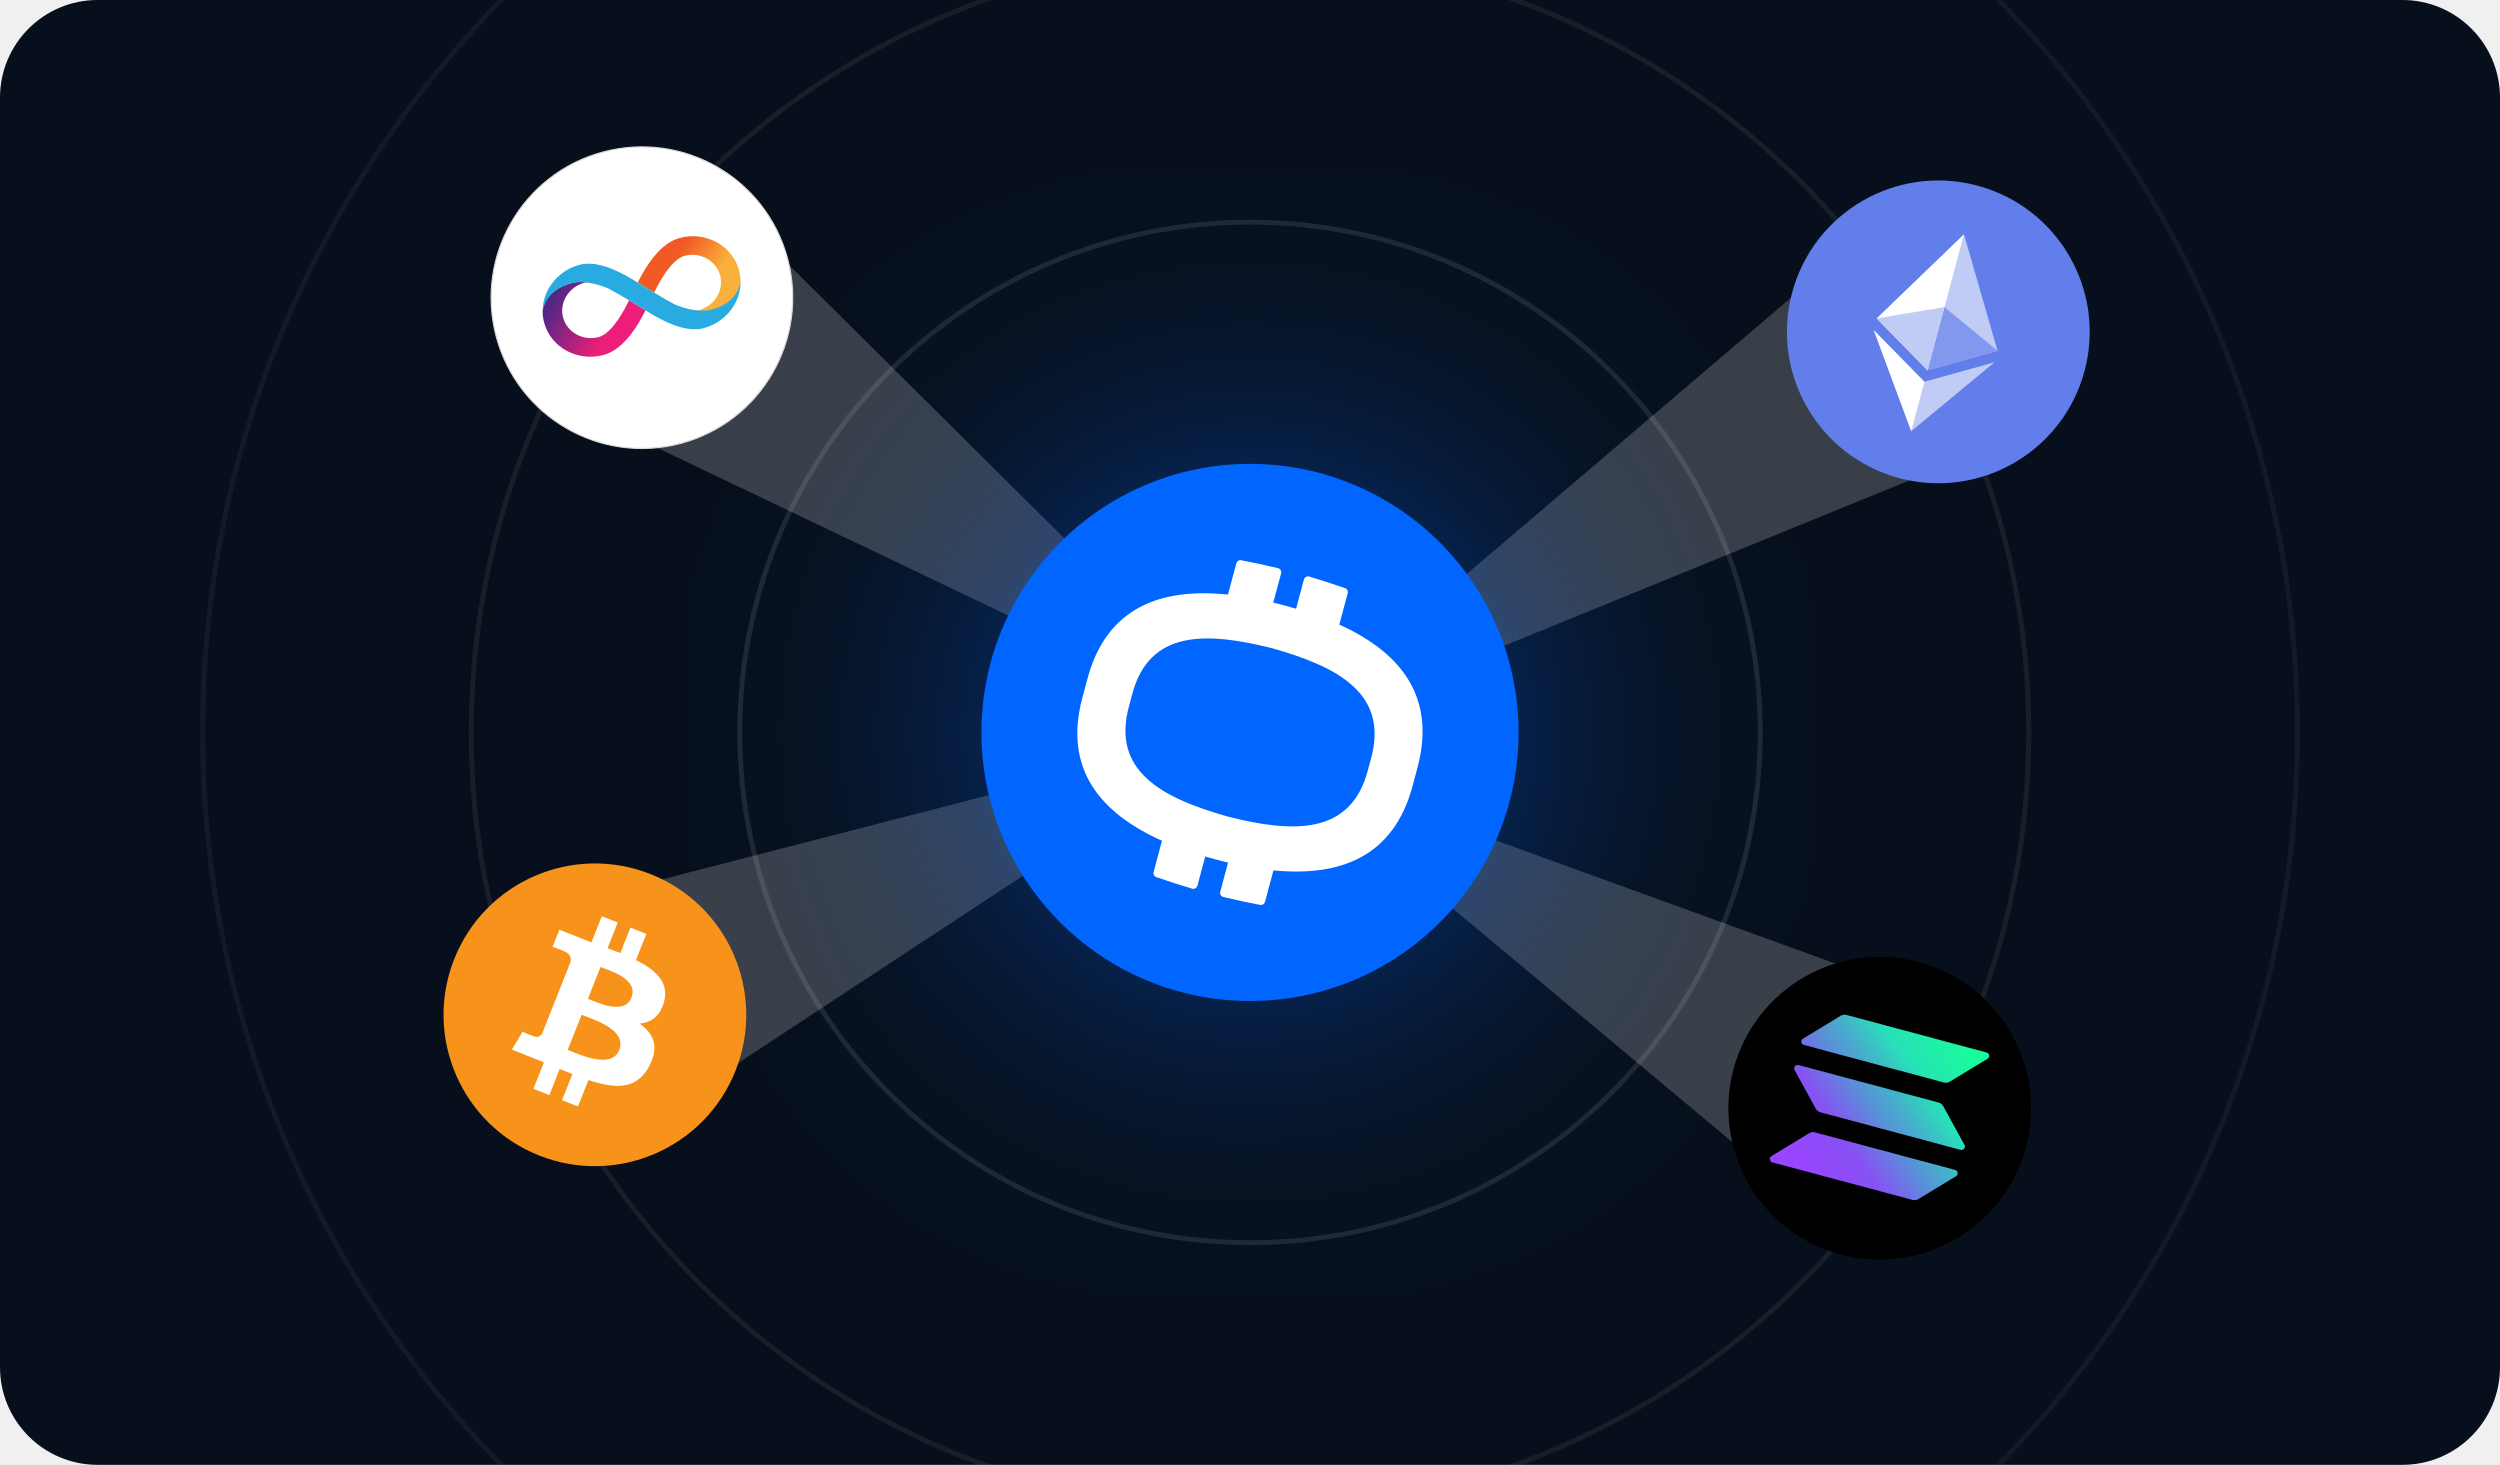
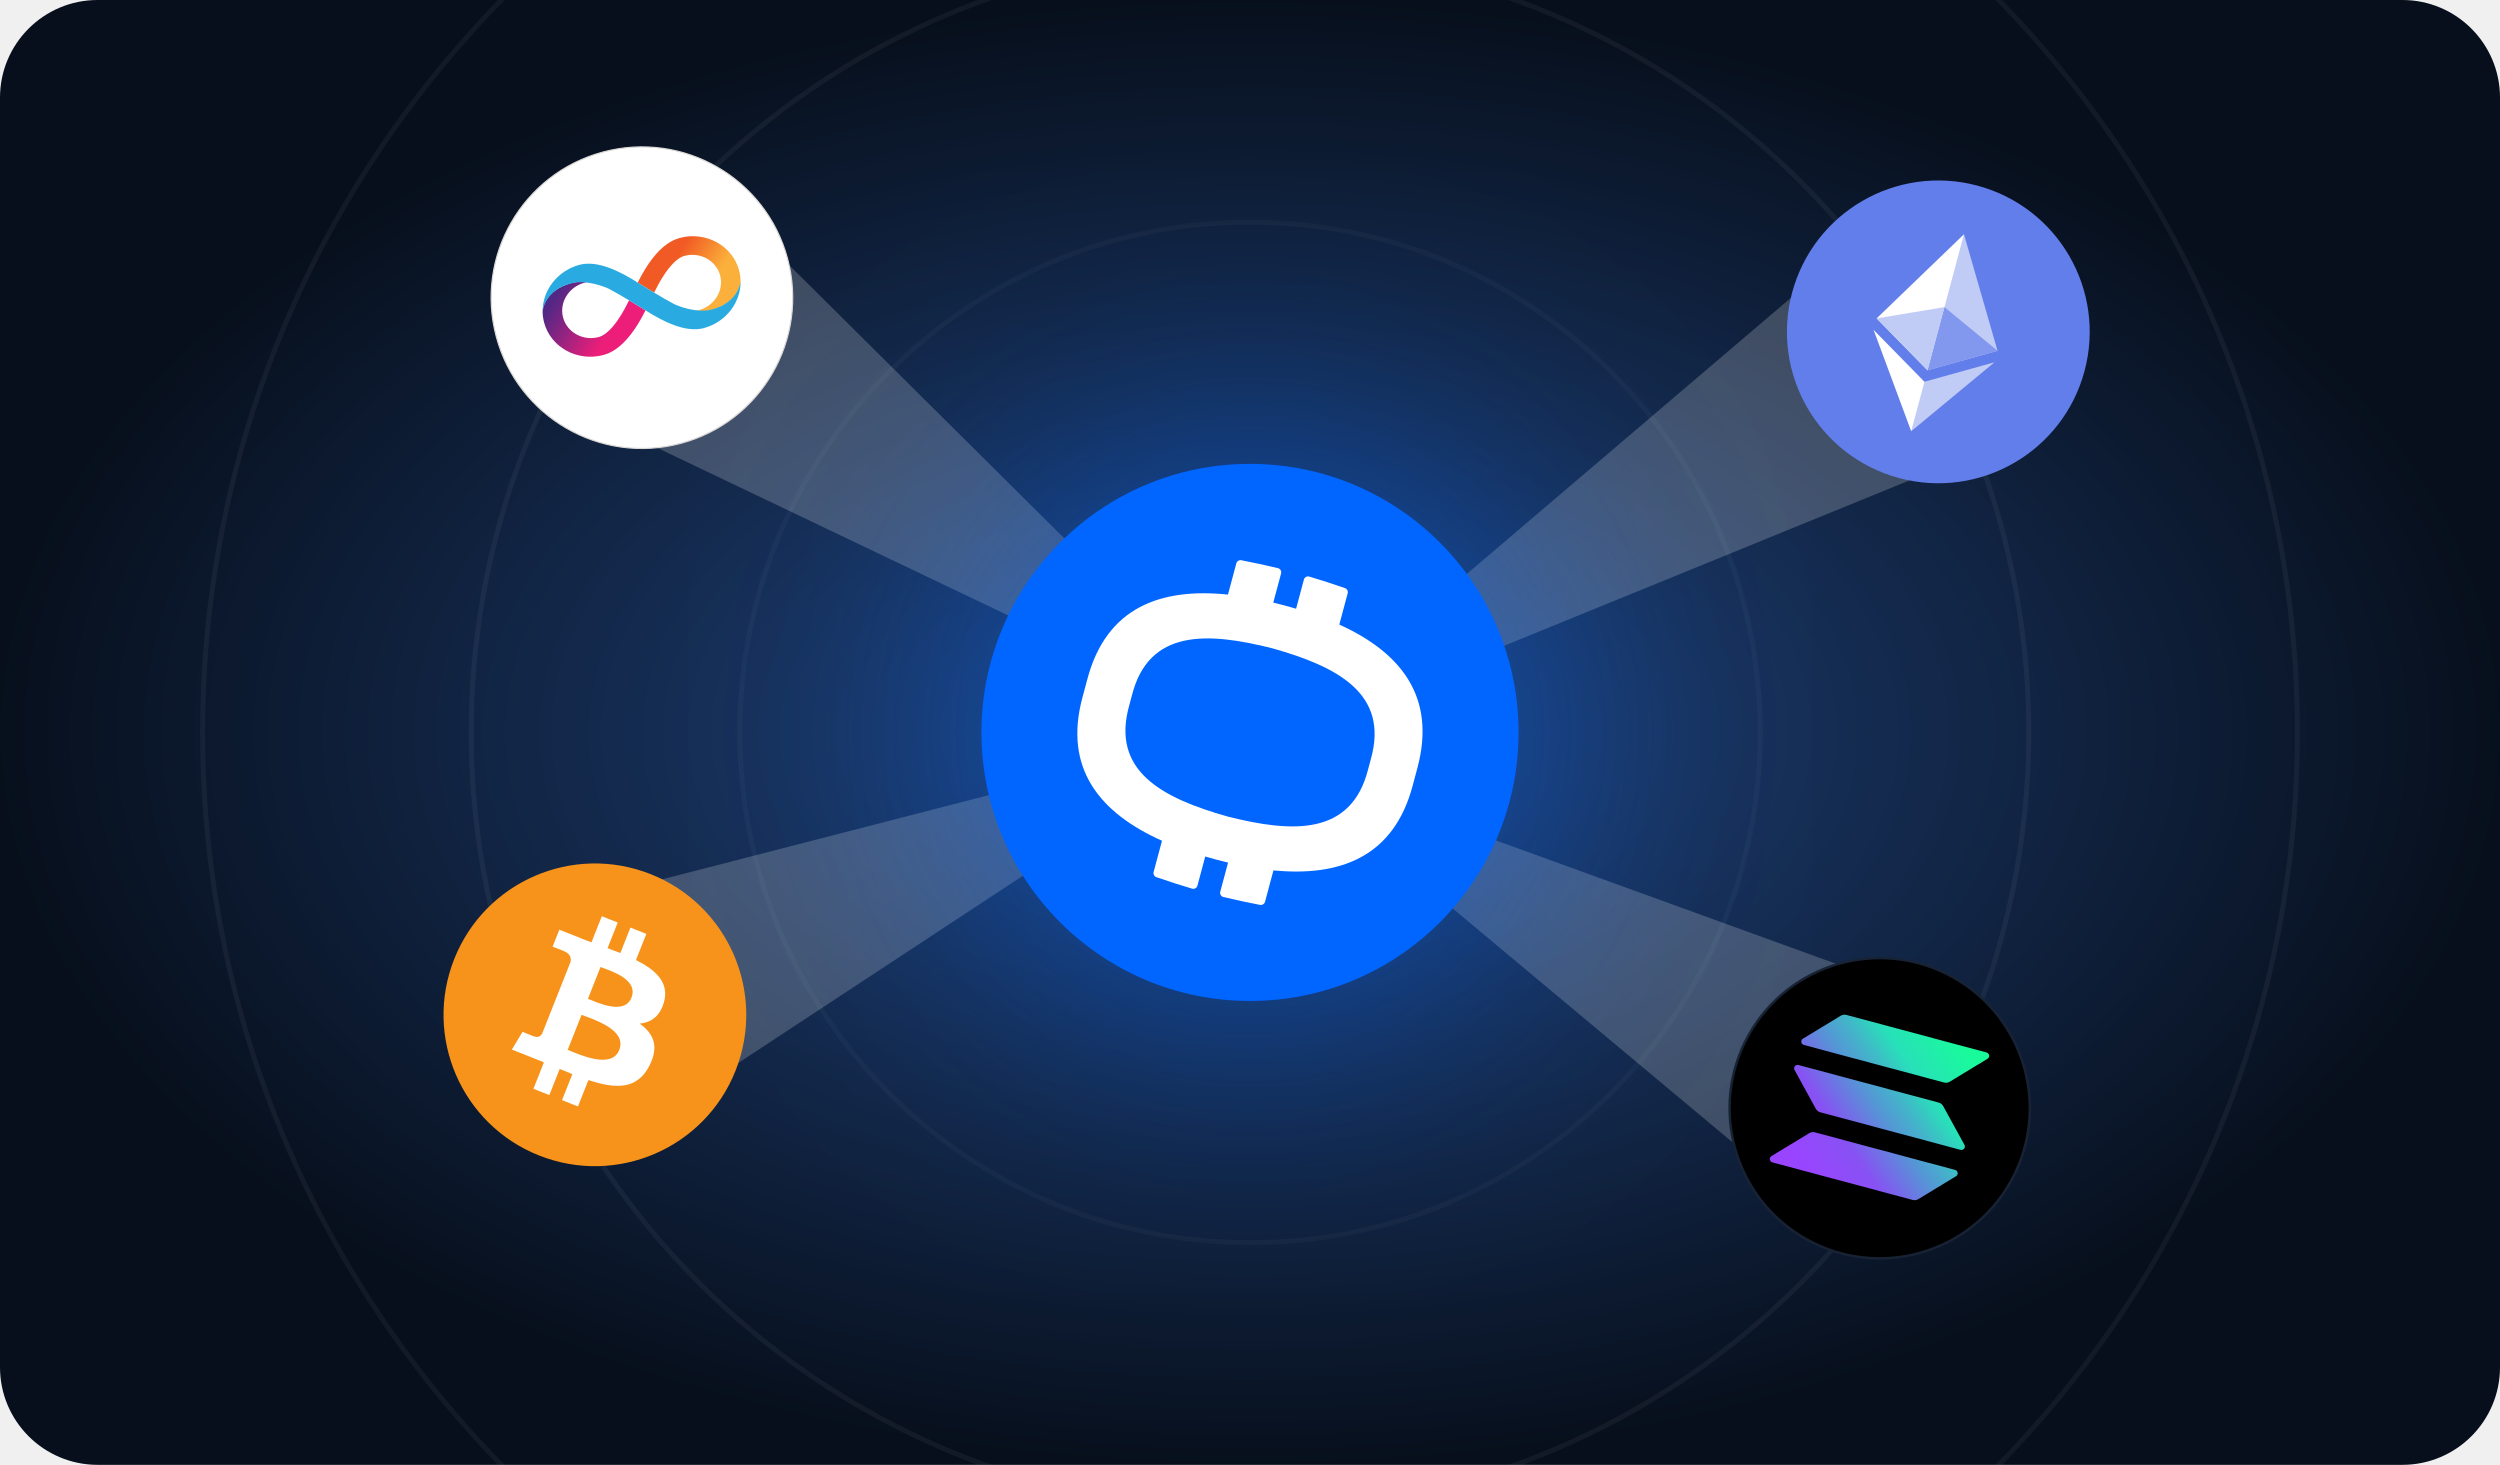
<svg xmlns="http://www.w3.org/2000/svg" xmlns:xlink="http://www.w3.org/1999/xlink" width="1024" height="600" fill="none">
  <defs>
-     <path id="reuse-0" fill="#fff" d="M0 0h124v124H0z" />
+     <path id="r" fill="#fff" d="M0 0h124v124H0z" />
  </defs>
  <g clip-path="url(#a)">
-     <rect width="1024" height="600" fill="#070F1C" rx="40" />
-     <circle cx="512" cy="300" r="209" stroke="#fff" stroke-width="2" opacity=".1" />
-     <circle cx="512" cy="300" r="319" stroke="#fff" stroke-width="2" opacity=".07" />
+     <rect width="1024" height="600" fill="url(#b)" rx="40" />
+     <circle cx="512" cy="300" r="209" stroke="#fff" stroke-width="2" opacity=".03" />
+     <circle cx="512" cy="300" r="319" stroke="#fff" stroke-width="2" opacity=".05" />
    <circle cx="512" cy="300" r="429" stroke="#fff" stroke-width="2" opacity=".05" />
-     <path fill="url(#b)" d="M518.5 302.5 228.5 164l72-78 218 216.5Z" opacity=".2" />
-     <path fill="url(#c)" d="M520.5 303.5 767 93.5 822 180.5l-301.5 123Z" opacity=".2" />
-     <path fill="url(#d)" d="M510.5 298.499 265 460l-45.5-86.5 291-75.001Z" opacity=".2" />
-     <path fill="url(#e)" d="M522.5 311.5 794 410l-55.5 82-216-180.5Z" opacity=".2" />
-     <g filter="url(#f)" opacity=".5">
-       <circle cx="512" cy="300" r="110" fill="url(#g)" />
+     <path fill="url(#c)" d="M518.5 302.5 228.5 164l72-78 218 216.5Z" opacity=".2" />
+     <path fill="url(#d)" d="M520.5 303.5 767 93.5l55 87-301.5 123Z" opacity=".2" />
+     <path fill="url(#e)" d="M510.5 298.499 265 460l-45.5-86.5 291-75.001Z" opacity=".2" />
+     <path fill="url(#f)" d="M522.5 311.5 794 410l-55.5 82-216-180.5Z" opacity=".2" />
+     <g filter="url(#g)" opacity=".5">
+       <circle cx="512" cy="300" r="110" fill="url(#h)" />
    </g>
-     <circle cx="512" cy="300" r="110" fill="url(#h)" />
-     <path fill="#fff" fill-rule="evenodd" d="m521.603 356.513-3.447 12.864c-.238.887-1.117 1.443-2.019 1.272-4.937-.937-9.955-2.025-15.031-3.228-.963-.228-1.545-1.208-1.289-2.165l3.2-11.943a185.19 185.19 0 0 1-4.93-1.241c-1.489-.402-2.962-.818-4.419-1.249l-3.198 11.938c-.257.956-1.249 1.514-2.197 1.231-4.999-1.491-9.89-3.052-14.636-4.701-.868-.302-1.353-1.224-1.115-2.112l3.432-12.808c-25.141-11.262-40.575-29.34-32.538-58.87l1.939-7.237c7.821-29.651 30.217-37.556 57.616-34.722l3.43-12.801c.238-.888 1.119-1.444 2.022-1.271 4.935.945 9.95 2.039 15.025 3.247.962.229 1.543 1.208 1.287 2.164l-3.199 11.938c1.477.355 2.961.731 4.451 1.127 1.651.443 3.283.903 4.893 1.382l3.198-11.934c.256-.956 1.25-1.514 2.198-1.23 4.997 1.496 9.887 3.062 14.632 4.719.867.303 1.35 1.224 1.112 2.111l-3.439 12.833c24.809 11.248 39.873 29.298 32.003 58.671l-1.939 7.237c-7.754 29.399-29.918 37.427-57.042 34.778Zm38.788-41.431 1.091-4.072c7.615-26.929-13.688-37.928-40.194-45.427-26.828-6.792-50.777-7.918-57.646 19.21l-1.091 4.073c-7.648 27.052 13.655 38.051 40.285 45.583 26.704 6.759 50.653 7.885 57.555-19.367Z" clip-rule="evenodd" />
-     <g clip-path="url(#i)">
+     <circle cx="512" cy="300" r="110" fill="url(#i)" />
+     <path fill="#fff" fill-rule="evenodd" d="m521.603 356.513-3.447 12.864a1.754 1.754 0 0 1-2.019 1.272 341.239 341.239 0 0 1-15.031-3.228 1.756 1.756 0 0 1-1.289-2.165l3.2-11.943a185.19 185.19 0 0 1-4.93-1.241 192.004 192.004 0 0 1-4.419-1.249l-3.198 11.938a1.756 1.756 0 0 1-2.197 1.231 345.8 345.8 0 0 1-14.636-4.701 1.754 1.754 0 0 1-1.115-2.112l3.432-12.808c-25.141-11.262-40.575-29.34-32.538-58.87l1.939-7.237c7.821-29.651 30.217-37.556 57.616-34.722l3.43-12.801a1.753 1.753 0 0 1 2.022-1.271 346.24 346.24 0 0 1 15.025 3.247 1.756 1.756 0 0 1 1.287 2.164l-3.199 11.938c1.477.355 2.961.731 4.451 1.127 1.651.443 3.283.903 4.893 1.382l3.198-11.934a1.755 1.755 0 0 1 2.198-1.23 341.712 341.712 0 0 1 14.632 4.719 1.753 1.753 0 0 1 1.112 2.111l-3.439 12.833c24.809 11.248 39.873 29.298 32.003 58.671l-1.939 7.237c-7.754 29.399-29.918 37.427-57.042 34.778Zm38.788-41.431 1.091-4.072c7.615-26.929-13.688-37.928-40.194-45.427-26.828-6.792-50.777-7.918-57.646 19.21l-1.091 4.073c-7.648 27.052 13.655 38.051 40.285 45.583 26.704 6.759 50.653 7.885 57.555-19.367Z" clip-rule="evenodd" />
+     <g clip-path="url(#j)">
      <circle cx="262.934" cy="121.934" r="61.75" fill="#fff" stroke="#DBD9D6" stroke-width=".5" transform="rotate(-15 262.934 121.934)" />
-       <path fill="url(#j)" d="M278.383 97.469c-4.463 1.196-8.729 4.74-12.69 10.531-1.88 2.745-3.387 5.549-4.486 7.765l.017.01-.004-.014s3.209 1.993 6.731 4.105c1.022-2.122 2.527-5.043 4.413-7.818 3.524-5.15 6.282-6.777 7.988-7.234 6.418-1.72 12.966 1.867 14.607 7.99 1.63 6.083-2.261 12.466-8.656 14.223-.291.078-.676.137-1.173.169 2.083.286 4.246.317 6.159-.195 11.756-3.15 12.045-11.275 12.052-11.859-.021-1.464-.226-2.952-.623-4.432-2.721-10.156-13.646-16.105-24.335-13.241Z" />
-       <path fill="url(#k)" d="M247.218 145.402c4.464-1.197 8.729-4.741 12.69-10.531 1.88-2.745 3.387-5.55 4.487-7.766l-.018-.01.004.014s-3.208-1.993-6.731-4.105c-1.022 2.122-2.527 5.043-4.413 7.819-3.524 5.149-6.282 6.776-7.987 7.233-6.423 1.706-12.97-1.88-14.611-8.003-1.63-6.083 2.261-12.466 8.655-14.223.291-.078.676-.138 1.173-.169-2.082-.286-4.245-.318-6.158.195-11.756 3.15-12.032 11.271-12.056 11.845.024 1.478.226 2.952.623 4.432 2.728 10.183 13.653 16.133 24.342 13.269Z" />
+       <path fill="url(#k)" d="M278.383 97.469c-4.463 1.196-8.729 4.74-12.69 10.531-1.88 2.745-3.387 5.549-4.486 7.765l.017.01-.004-.014s3.209 1.993 6.731 4.105c1.022-2.122 2.527-5.043 4.413-7.818 3.524-5.15 6.282-6.777 7.988-7.234 6.418-1.72 12.966 1.867 14.607 7.99 1.63 6.083-2.261 12.466-8.656 14.223a6.167 6.167 0 0 1-1.173.169c2.083.286 4.246.317 6.159-.195 11.756-3.15 12.045-11.275 12.052-11.859a18.107 18.107 0 0 0-.623-4.432c-2.721-10.156-13.646-16.105-24.335-13.241Z" />
+       <path fill="url(#l)" d="M247.218 145.402c4.464-1.197 8.729-4.741 12.69-10.531 1.88-2.745 3.387-5.55 4.487-7.766l-.018-.01.004.014s-3.208-1.993-6.731-4.105c-1.022 2.122-2.527 5.043-4.413 7.819-3.524 5.149-6.282 6.776-7.987 7.233-6.423 1.706-12.97-1.88-14.611-8.003-1.63-6.083 2.261-12.466 8.655-14.223a6.087 6.087 0 0 1 1.173-.169c-2.082-.286-4.245-.318-6.158.195-11.756 3.15-12.032 11.271-12.056 11.845.024 1.478.226 2.952.623 4.432 2.728 10.183 13.653 16.133 24.342 13.269Z" />
      <path fill="#29ABE2" d="M291.22 126.845c-6.057 1.462-13.554-1.506-15.138-2.318-4.1-2.103-13.876-8.142-14.642-8.621-7.214-4.63-16.603-9.448-24.117-7.435l-.014.004-.014.003c-9.111 2.485-15.154 10.595-15.041 19.223.01-.57.967-9.034 12.074-11.719 6.057-1.463 13.599 1.566 15.198 2.374 4.1 2.103 13.875 8.142 14.642 8.621 7.21 4.616 16.599 9.435 24.113 7.422l.014-.004.014-.004c9.111-2.485 15.168-10.598 15.041-19.223-.024.574-1.013 8.974-12.13 11.677Z" />
    </g>
-     <g clip-path="url(#l)">
+     <g clip-path="url(#m)">
      <circle cx="793.934" cy="135.934" r="62" fill="#627EEA" transform="rotate(15 793.934 135.934)" />
-       <g clip-path="url(#m)">
+       <g clip-path="url(#n)">
        <path fill="#C1CCF6" d="m804.44 95.958-1.034 1.693-14.293 53.343.397.685 28.682-8.002-13.752-47.719Z" />
        <path fill="#fff" d="m804.44 95.958-35.77 34.45 20.84 21.271 6.937-25.891 7.993-29.83Z" />
        <path fill="#C1CCF6" d="m788.253 156.367-.404.29-5.092 19.001.067.972 34.125-28.253-28.696 7.99Z" />
        <path fill="#fff" d="m782.824 176.631 5.43-20.264-20.842-21.263 15.412 41.527Z" />
        <path fill="#8198EE" d="m789.51 151.679 28.682-8.001-21.745-17.89-6.937 25.891Z" />
        <path fill="#C1CCF6" d="m768.67 130.408 20.84 21.271 6.937-25.891-27.777 4.62Z" />
      </g>
    </g>
-     <g clip-path="url(#n)">
+     <g clip-path="url(#o)">
      <path fill="#F7931A" d="M301.297 438.508c-12.611 31.824-48.638 47.4-80.469 34.787-31.818-12.609-47.397-48.635-34.783-80.455 12.608-31.828 48.635-47.406 80.457-34.797 31.829 12.611 47.406 48.64 34.794 80.465h.001Z" />
-       <path fill="#fff" d="M271.942 410.539c2.317-8.015-3.322-13.243-11.445-17.314l4.244-10.709-6.519-2.582-4.132 10.427c-1.714-.68-3.479-1.34-5.233-1.995l4.16-10.495-6.515-2.582-4.245 10.705c-1.422-.53-2.819-1.053-4.171-1.588l.013-.034-8.99-3.565-2.757 6.962s4.85 1.816 4.735 1.873c2.64 1.046 2.892 2.92 2.618 4.342l-4.834 12.199c.182.073.417.175.671.319-.217-.086-.448-.179-.689-.271l-6.774 17.089c-.445.785-1.459 1.917-3.305 1.189.055.107-4.738-1.879-4.738-1.879l-4.381 7.272 8.484 3.361c1.578.627 3.121 1.27 4.643 1.883l-4.289 10.832 6.511 2.581 4.247-10.716c1.773.745 3.497 1.445 5.188 2.113l-4.23 10.665 6.52 2.583 4.286-10.811c11.209 3.714 19.974 3.993 25.004-5.921 4.053-7.982 1.62-13.224-4.009-17.183 4.542-.427 8.249-2.881 9.935-8.749l-.002-.002-.001.001Zm-18.298 19.544c-3.204 8.096-16.699 1.683-21.119-.063l5.689-14.35c4.418 1.753 18.776 5.971 15.431 14.413h-.001Zm4.991-21.447c-2.919 7.363-14.138 1.924-17.818.466l5.158-13.015c3.68 1.458 15.703 4.869 12.661 12.549h-.001Z" />
+       <path fill="#fff" d="M271.942 410.539c2.317-8.015-3.322-13.243-11.445-17.314l4.244-10.709-6.519-2.582-4.132 10.427c-1.714-.68-3.479-1.34-5.233-1.995l4.16-10.495-6.515-2.582-4.245 10.705a224.449 224.449 0 0 1-4.171-1.588l.013-.034-8.99-3.565-2.757 6.962s4.85 1.816 4.735 1.873c2.64 1.046 2.892 2.92 2.618 4.342l-4.834 12.199c.182.073.417.175.671.319-.217-.086-.448-.179-.689-.271l-6.774 17.089c-.445.785-1.459 1.917-3.305 1.189.055.107-4.738-1.879-4.738-1.879l-4.381 7.272 8.484 3.361c1.578.627 3.121 1.27 4.643 1.883l-4.289 10.832 6.511 2.581 4.247-10.716c1.773.745 3.497 1.445 5.188 2.113l-4.23 10.665 6.52 2.583 4.286-10.811c11.209 3.714 19.974 3.993 25.004-5.921 4.053-7.982 1.62-13.224-4.009-17.183 4.542-.427 8.249-2.881 9.935-8.749l-.002-.002-.001.001Zm-18.298 19.544c-3.204 8.096-16.699 1.683-21.119-.063l5.689-14.35c4.418 1.753 18.776 5.971 15.431 14.413h-.001Zm4.991-21.447c-2.919 7.363-14.138 1.924-17.818.466l5.158-13.015c3.68 1.458 15.703 4.869 12.661 12.549h-.001Z" />
    </g>
-     <g clip-path="url(#o)">
-       <path fill="#000" d="M824.148 483.988c-16.596 29.939-54.326 40.756-84.273 24.157-29.933-16.593-40.753-54.322-24.154-84.258 16.593-29.944 54.323-40.762 84.261-24.168 29.944 16.596 40.762 54.329 24.165 84.269h.001Z" />
-       <path fill="url(#p)" d="m801.206 481.769-15.502 9.409c-.337.204-.715.338-1.109.393-.394.055-.796.029-1.182-.074l-57.415-15.384a1.487 1.487 0 0 1-.711-.431c-.189-.208-.314-.465-.357-.739-.044-.274-.005-.553.112-.804.117-.25.307-.461.546-.606l15.511-9.406c.336-.204.712-.338 1.105-.393.393-.055.795-.031 1.18.072l57.411 15.383c.274.074.521.223.711.431.19.208.314.464.358.739.043.274.004.553-.113.804-.117.25-.306.461-.545.606Zm-5.284-28.727c-.19-.345-.45-.65-.763-.894a2.968 2.968 0 0 0-1.061-.527l-57.415-15.385a1.486 1.486 0 0 0-.831.018 1.428 1.428 0 0 0-.679.461c-.175.215-.281.477-.305.752-.024.276.035.553.17.798l8.73 15.902c.189.344.448.648.761.892.312.245.672.424 1.057.528l57.411 15.383c.274.074.563.068.831-.017s.504-.245.68-.461c.174-.215.28-.477.304-.752.024-.276-.035-.553-.169-.798l-8.721-15.9Zm-57.037-25.024 57.415 15.384c.386.103.788.128 1.182.073.394-.054.772-.188 1.109-.393l15.502-9.408c.239-.145.428-.356.545-.607.117-.25.156-.53.113-.804-.044-.274-.168-.53-.358-.738-.19-.208-.437-.358-.711-.431l-57.411-15.383a2.974 2.974 0 0 0-1.18-.072c-.393.055-.769.189-1.105.393l-15.508 9.407c-.239.145-.429.355-.545.605-.117.251-.157.53-.113.804.043.273.167.53.356.738.189.208.436.358.709.432Z" />
+     <g clip-path="url(#p)">
+       <path fill="#000" stroke="#172335" d="m823.71 483.746-.148.266c-16.537 29.495-53.828 40.112-83.444 23.696-29.692-16.459-40.425-53.884-23.96-83.578v-.001c16.459-29.702 53.886-40.433 83.581-23.973l.243-.437-.243.437c29.703 16.463 40.434 53.891 23.971 83.59Z" />
+       <path fill="url(#q)" d="m801.206 481.769-15.502 9.409a2.923 2.923 0 0 1-1.109.393 2.985 2.985 0 0 1-1.182-.074l-57.415-15.384a1.487 1.487 0 0 1-.711-.431 1.432 1.432 0 0 1-.357-.739 1.381 1.381 0 0 1 .658-1.41l15.511-9.406a2.905 2.905 0 0 1 1.105-.393 2.975 2.975 0 0 1 1.18.072l57.411 15.383c.274.074.521.223.711.431.19.208.314.464.358.739a1.39 1.39 0 0 1-.658 1.41Zm-5.284-28.727c-.19-.345-.45-.65-.763-.894a2.968 2.968 0 0 0-1.061-.527l-57.415-15.385a1.486 1.486 0 0 0-.831.018 1.428 1.428 0 0 0-.679.461 1.381 1.381 0 0 0-.135 1.55l8.73 15.902a2.96 2.96 0 0 0 1.818 1.42l57.411 15.383c.274.074.563.068.831-.017s.504-.245.68-.461a1.388 1.388 0 0 0 .135-1.55l-8.721-15.9Zm-57.037-25.024 57.415 15.384c.386.103.788.128 1.182.073a2.89 2.89 0 0 0 1.109-.393l15.502-9.408a1.388 1.388 0 0 0 .658-1.411 1.43 1.43 0 0 0-.358-.738 1.48 1.48 0 0 0-.711-.431l-57.411-15.383a2.975 2.975 0 0 0-1.18-.072 2.905 2.905 0 0 0-1.105.393l-15.508 9.407a1.397 1.397 0 0 0-.545.605c-.117.251-.157.53-.113.804.043.273.167.53.356.738.189.208.436.358.709.432Z" />
    </g>
  </g>
  <defs>
-     <linearGradient id="b" x1="373.5" x2="373.5" y1="86" y2="302.5" gradientUnits="userSpaceOnUse">
+     <linearGradient id="c" x1="283" x2="447" y1="133.5" y2="254.5" gradientUnits="userSpaceOnUse">
      <stop stop-color="#fff" />
      <stop offset="1" stop-color="#fff" />
    </linearGradient>
-     <linearGradient id="c" x1="761.346" x2="604.617" y1="274.434" y2="173.231" gradientUnits="userSpaceOnUse">
+     <linearGradient id="d" x1="761.346" x2="604.617" y1="274.434" y2="173.231" gradientUnits="userSpaceOnUse">
      <stop stop-color="#fff" />
      <stop offset="1" stop-color="#fff" />
    </linearGradient>
-     <linearGradient id="d" x1="310.33" x2="402.036" y1="292.468" y2="395.263" gradientUnits="userSpaceOnUse">
+     <linearGradient id="e" x1="310.33" x2="402.036" y1="292.468" y2="395.263" gradientUnits="userSpaceOnUse">
      <stop stop-color="#fff" />
      <stop offset="1" stop-color="#fff" />
    </linearGradient>
-     <linearGradient id="e" x1="666.094" x2="654.954" y1="496.194" y2="303.829" gradientUnits="userSpaceOnUse">
+     <linearGradient id="f" x1="666.094" x2="654.954" y1="496.194" y2="303.829" gradientUnits="userSpaceOnUse">
      <stop stop-color="#fff" />
      <stop offset="1" stop-color="#fff" />
-     </linearGradient>
-     <linearGradient id="g" x1="512" x2="512" y1="190" y2="410" gradientUnits="userSpaceOnUse">
-       <stop stop-color="#06F" />
-       <stop offset="1" stop-color="#06F" />
    </linearGradient>
    <linearGradient id="h" x1="512" x2="512" y1="190" y2="410" gradientUnits="userSpaceOnUse">
      <stop stop-color="#06F" />
      <stop offset="1" stop-color="#06F" />
    </linearGradient>
-     <linearGradient id="j" x1="268.94" x2="302.051" y1="102.609" y2="122.976" gradientUnits="userSpaceOnUse">
+     <linearGradient id="i" x1="512" x2="512" y1="190" y2="410" gradientUnits="userSpaceOnUse">
+       <stop stop-color="#06F" />
+       <stop offset="1" stop-color="#06F" />
+     </linearGradient>
+     <linearGradient id="k" x1="268.94" x2="302.051" y1="102.609" y2="122.976" gradientUnits="userSpaceOnUse">
      <stop offset=".21" stop-color="#F15A24" />
      <stop offset=".684" stop-color="#FBB03B" />
    </linearGradient>
-     <linearGradient id="k" x1="256.661" x2="223.55" y1="140.261" y2="119.895" gradientUnits="userSpaceOnUse">
+     <linearGradient id="l" x1="256.661" x2="223.55" y1="140.261" y2="119.895" gradientUnits="userSpaceOnUse">
      <stop offset=".21" stop-color="#ED1E79" />
      <stop offset=".893" stop-color="#522785" />
    </linearGradient>
-     <linearGradient id="p" x1="730.377" x2="806.953" y1="478.919" y2="426.943" gradientUnits="userSpaceOnUse">
+     <linearGradient id="q" x1="730.377" x2="806.953" y1="478.919" y2="426.943" gradientUnits="userSpaceOnUse">
      <stop offset=".08" stop-color="#9945FF" />
      <stop offset=".3" stop-color="#8752F3" />
      <stop offset=".5" stop-color="#5497D5" />
      <stop offset=".6" stop-color="#43B4CA" />
      <stop offset=".72" stop-color="#28E0B9" />
      <stop offset=".97" stop-color="#19FB9B" />
    </linearGradient>
    <clipPath id="a">
      <rect width="1024" height="600" fill="#fff" rx="40" />
    </clipPath>
-     <clipPath id="i">
-       <use xlink:href="#reuse-0" transform="rotate(-15 390.0907 -671.1561)" />
-     </clipPath>
-     <clipPath id="l">
-       <use xlink:href="#reuse-0" transform="rotate(15 147.1744 2878.765)" />
+     <clipPath id="j">
+       <use xlink:href="#r" transform="rotate(-15 390.09 -671.156)" />
    </clipPath>
    <clipPath id="m">
+       <use xlink:href="#r" transform="rotate(15 147.174 2878.765)" />
+     </clipPath>
+     <clipPath id="n">
      <path fill="#fff" d="M0 0h51.284v83.519H0z" transform="rotate(15 50.601 3005.787)" />
    </clipPath>
-     <clipPath id="n">
-       <use xlink:href="#reuse-0" transform="rotate(7.616 -2503.801 1603.474)" />
+     <clipPath id="o">
+       <use xlink:href="#r" transform="rotate(7.616 -2503.801 1603.474)" />
    </clipPath>
-     <clipPath id="o">
+     <clipPath id="p">
      <path fill="#fff" d="M710.047 437.887c8.862-33.074 42.859-52.703 75.934-43.84 33.075 8.862 52.703 42.859 43.841 75.934-8.863 33.075-42.86 52.703-75.935 43.841-33.075-8.863-52.703-42.86-43.84-75.935Z" />
    </clipPath>
-     <filter id="f" width="460" height="460" x="282" y="70.001" color-interpolation-filters="sRGB" filterUnits="userSpaceOnUse">
+     <radialGradient id="b" cx="0" cy="0" r="1" gradientTransform="matrix(0 300 -512 0 512 300)" gradientUnits="userSpaceOnUse">
+       <stop stop-color="#214682" />
+       <stop offset="1" stop-color="#070F1C" />
+     </radialGradient>
+     <filter id="g" width="460" height="460" x="282" y="70.001" color-interpolation-filters="sRGB" filterUnits="userSpaceOnUse">
      <feFlood flood-opacity="0" result="BackgroundImageFix" />
      <feBlend in="SourceGraphic" in2="BackgroundImageFix" result="shape" />
      <feGaussianBlur result="effect1_foregroundBlur_7137_54829" stdDeviation="60" />
    </filter>
  </defs>
</svg>
